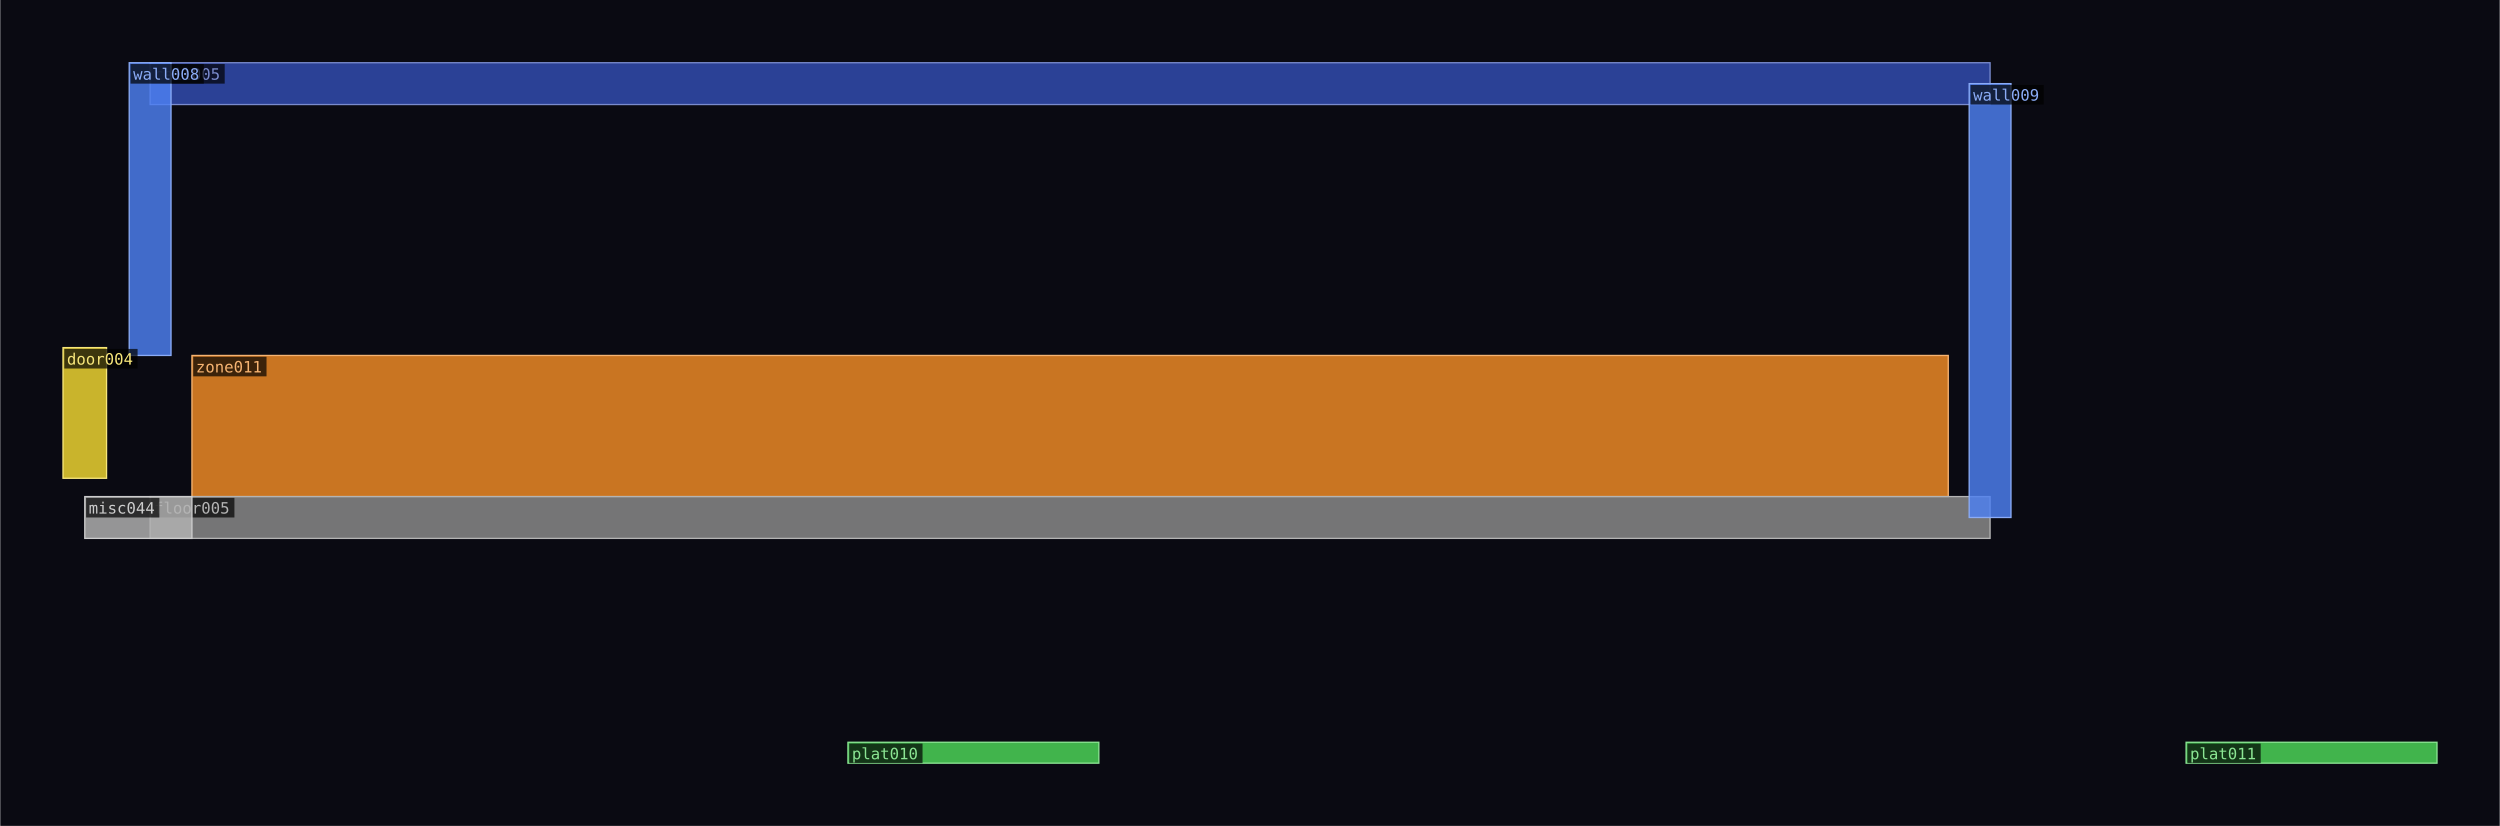
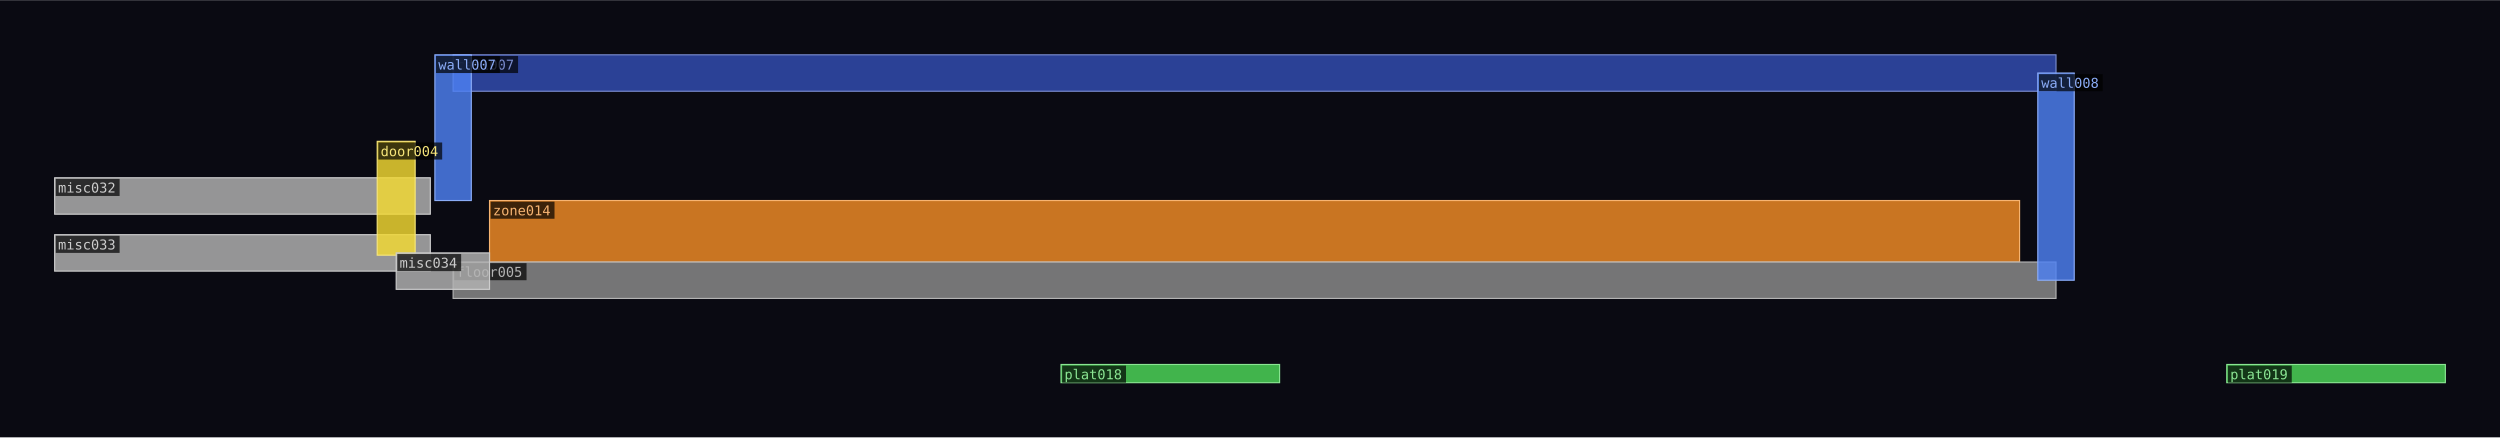
- <svg xmlns="http://www.w3.org/2000/svg" viewBox="18670.67 -4016 3825.33 1264" width="2800" height="925" font-family="monospace">
-   <rect x="18670.67" y="-4016" width="3825.33" height="1264" fill="#0a0a12" />
-   <rect x="18964" y="-3472" width="2688" height="216" fill="#f28c26" fill-opacity="0.82" stroke="#f7b472" stroke-width="2" />
-   <rect x="18966" y="-3470" width="112.16" height="30" fill="#000000" fill-opacity="0.7" />
-   <text x="18970" y="-3446" font-size="24" fill="#f7b472">zone011</text>
-   <rect x="18900" y="-3256" width="2816" height="64" fill="#8c8c8c" fill-opacity="0.82" stroke="#b4b4b4" stroke-width="2" />
-   <rect x="18902" y="-3254" width="127.04" height="30" fill="#000000" fill-opacity="0.7" />
-   <text x="18906" y="-3230" font-size="24" fill="#b4b4b4">floor005</text>
-   <rect x="18900" y="-3920" width="2816" height="64" fill="#334db3" fill-opacity="0.82" stroke="#7a8bcd" stroke-width="2" />
-   <rect x="18902" y="-3918" width="112.16" height="30" fill="#000000" fill-opacity="0.7" />
-   <text x="18906" y="-3894" font-size="24" fill="#7a8bcd">ceil005</text>
-   <rect x="21684" y="-3888" width="64" height="664" fill="#4d80f2" fill-opacity="0.82" stroke="#8bacf7" stroke-width="2" />
-   <rect x="21686" y="-3886" width="112.16" height="30" fill="#000000" fill-opacity="0.7" />
-   <text x="21690" y="-3862" font-size="24" fill="#8bacf7">wall009</text>
-   <rect x="18868" y="-3920" width="64" height="448" fill="#4d80f2" fill-opacity="0.82" stroke="#8bacf7" stroke-width="2" />
-   <rect x="18870" y="-3918" width="112.16" height="30" fill="#000000" fill-opacity="0.7" />
-   <text x="18874" y="-3894" font-size="24" fill="#8bacf7">wall008</text>
-   <rect x="18766.67" y="-3484" width="66.67" height="200" fill="#f2d933" fill-opacity="0.82" stroke="#f7e67a" stroke-width="2" />
-   <rect x="18768.67" y="-3482" width="112.16" height="30" fill="#000000" fill-opacity="0.7" />
-   <text x="18772.67" y="-3458" font-size="24" fill="#f7e67a">door004</text>
-   <rect x="19968" y="-2880" width="384" height="32" fill="#4dd959" fill-opacity="0.82" stroke="#8be693" stroke-width="2" />
-   <rect x="19970" y="-2878" width="112.16" height="30" fill="#000000" fill-opacity="0.7" />
-   <text x="19974" y="-2854" font-size="24" fill="#8be693">plat010</text>
-   <rect x="22016" y="-2880" width="384" height="32" fill="#4dd959" fill-opacity="0.82" stroke="#8be693" stroke-width="2" />
-   <rect x="22018" y="-2878" width="112.16" height="30" fill="#000000" fill-opacity="0.7" />
-   <text x="22022" y="-2854" font-size="24" fill="#8be693">plat011</text>
-   <rect x="18800" y="-3256" width="164" height="64" fill="#b3b3b3" fill-opacity="0.82" stroke="#cdcdcd" stroke-width="2" />
-   <rect x="18802" y="-3254" width="112.16" height="30" fill="#000000" fill-opacity="0.7" />
-   <text x="18806" y="-3230" font-size="24" fill="#cdcdcd">misc044</text>
+ <svg xmlns="http://www.w3.org/2000/svg" viewBox="18104 -1446 4392 768" width="2800" height="490" font-family="monospace">
+   <rect x="18104" y="-1446" width="4392" height="768" fill="#0a0a12" />
+   <rect x="18964" y="-1094" width="2688" height="108" fill="#f28c26" fill-opacity="0.82" stroke="#f7b472" stroke-width="2" />
+   <rect x="18966" y="-1092" width="112.16" height="30" fill="#000000" fill-opacity="0.7" />
+   <text x="18970" y="-1068" font-size="24" fill="#f7b472">zone014</text>
+   <rect x="18900" y="-986" width="2816" height="64" fill="#8c8c8c" fill-opacity="0.82" stroke="#b4b4b4" stroke-width="2" />
+   <rect x="18902" y="-984" width="127.04" height="30" fill="#000000" fill-opacity="0.7" />
+   <text x="18906" y="-960" font-size="24" fill="#b4b4b4">floor005</text>
+   <rect x="18900" y="-1350" width="2816" height="64" fill="#334db3" fill-opacity="0.82" stroke="#7a8bcd" stroke-width="2" />
+   <rect x="18902" y="-1348" width="112.16" height="30" fill="#000000" fill-opacity="0.7" />
+   <text x="18906" y="-1324" font-size="24" fill="#7a8bcd">ceil007</text>
+   <rect x="18200" y="-1034" width="660" height="64" fill="#b3b3b3" fill-opacity="0.82" stroke="#cdcdcd" stroke-width="2" />
+   <rect x="18202" y="-1032" width="112.16" height="30" fill="#000000" fill-opacity="0.7" />
+   <text x="18206" y="-1008" font-size="24" fill="#cdcdcd">misc033</text>
+   <rect x="18200" y="-1134" width="660" height="64" fill="#b3b3b3" fill-opacity="0.82" stroke="#cdcdcd" stroke-width="2" />
+   <rect x="18202" y="-1132" width="112.16" height="30" fill="#000000" fill-opacity="0.7" />
+   <text x="18206" y="-1108" font-size="24" fill="#cdcdcd">misc032</text>
+   <rect x="21684" y="-1318" width="64" height="364" fill="#4d80f2" fill-opacity="0.82" stroke="#8bacf7" stroke-width="2" />
+   <rect x="21686" y="-1316" width="112.16" height="30" fill="#000000" fill-opacity="0.7" />
+   <text x="21690" y="-1292" font-size="24" fill="#8bacf7">wall008</text>
+   <rect x="18868" y="-1350" width="64" height="256" fill="#4d80f2" fill-opacity="0.82" stroke="#8bacf7" stroke-width="2" />
+   <rect x="18870" y="-1348" width="112.16" height="30" fill="#000000" fill-opacity="0.7" />
+   <text x="18874" y="-1324" font-size="24" fill="#8bacf7">wall007</text>
+   <rect x="18766.67" y="-1198" width="66.67" height="200" fill="#f2d933" fill-opacity="0.82" stroke="#f7e67a" stroke-width="2" />
+   <rect x="18768.67" y="-1196" width="112.16" height="30" fill="#000000" fill-opacity="0.7" />
+   <text x="18772.67" y="-1172" font-size="24" fill="#f7e67a">door004</text>
+   <rect x="19968" y="-806" width="384" height="32" fill="#4dd959" fill-opacity="0.82" stroke="#8be693" stroke-width="2" />
+   <rect x="19970" y="-804" width="112.16" height="30" fill="#000000" fill-opacity="0.7" />
+   <text x="19974" y="-780" font-size="24" fill="#8be693">plat018</text>
+   <rect x="22016" y="-806" width="384" height="32" fill="#4dd959" fill-opacity="0.82" stroke="#8be693" stroke-width="2" />
+   <rect x="22018" y="-804" width="112.16" height="30" fill="#000000" fill-opacity="0.7" />
+   <text x="22022" y="-780" font-size="24" fill="#8be693">plat019</text>
+   <rect x="18800" y="-1002" width="164" height="64" fill="#b3b3b3" fill-opacity="0.82" stroke="#cdcdcd" stroke-width="2" />
+   <rect x="18802" y="-1000" width="112.16" height="30" fill="#000000" fill-opacity="0.7" />
+   <text x="18806" y="-976" font-size="24" fill="#cdcdcd">misc034</text>
</svg>
